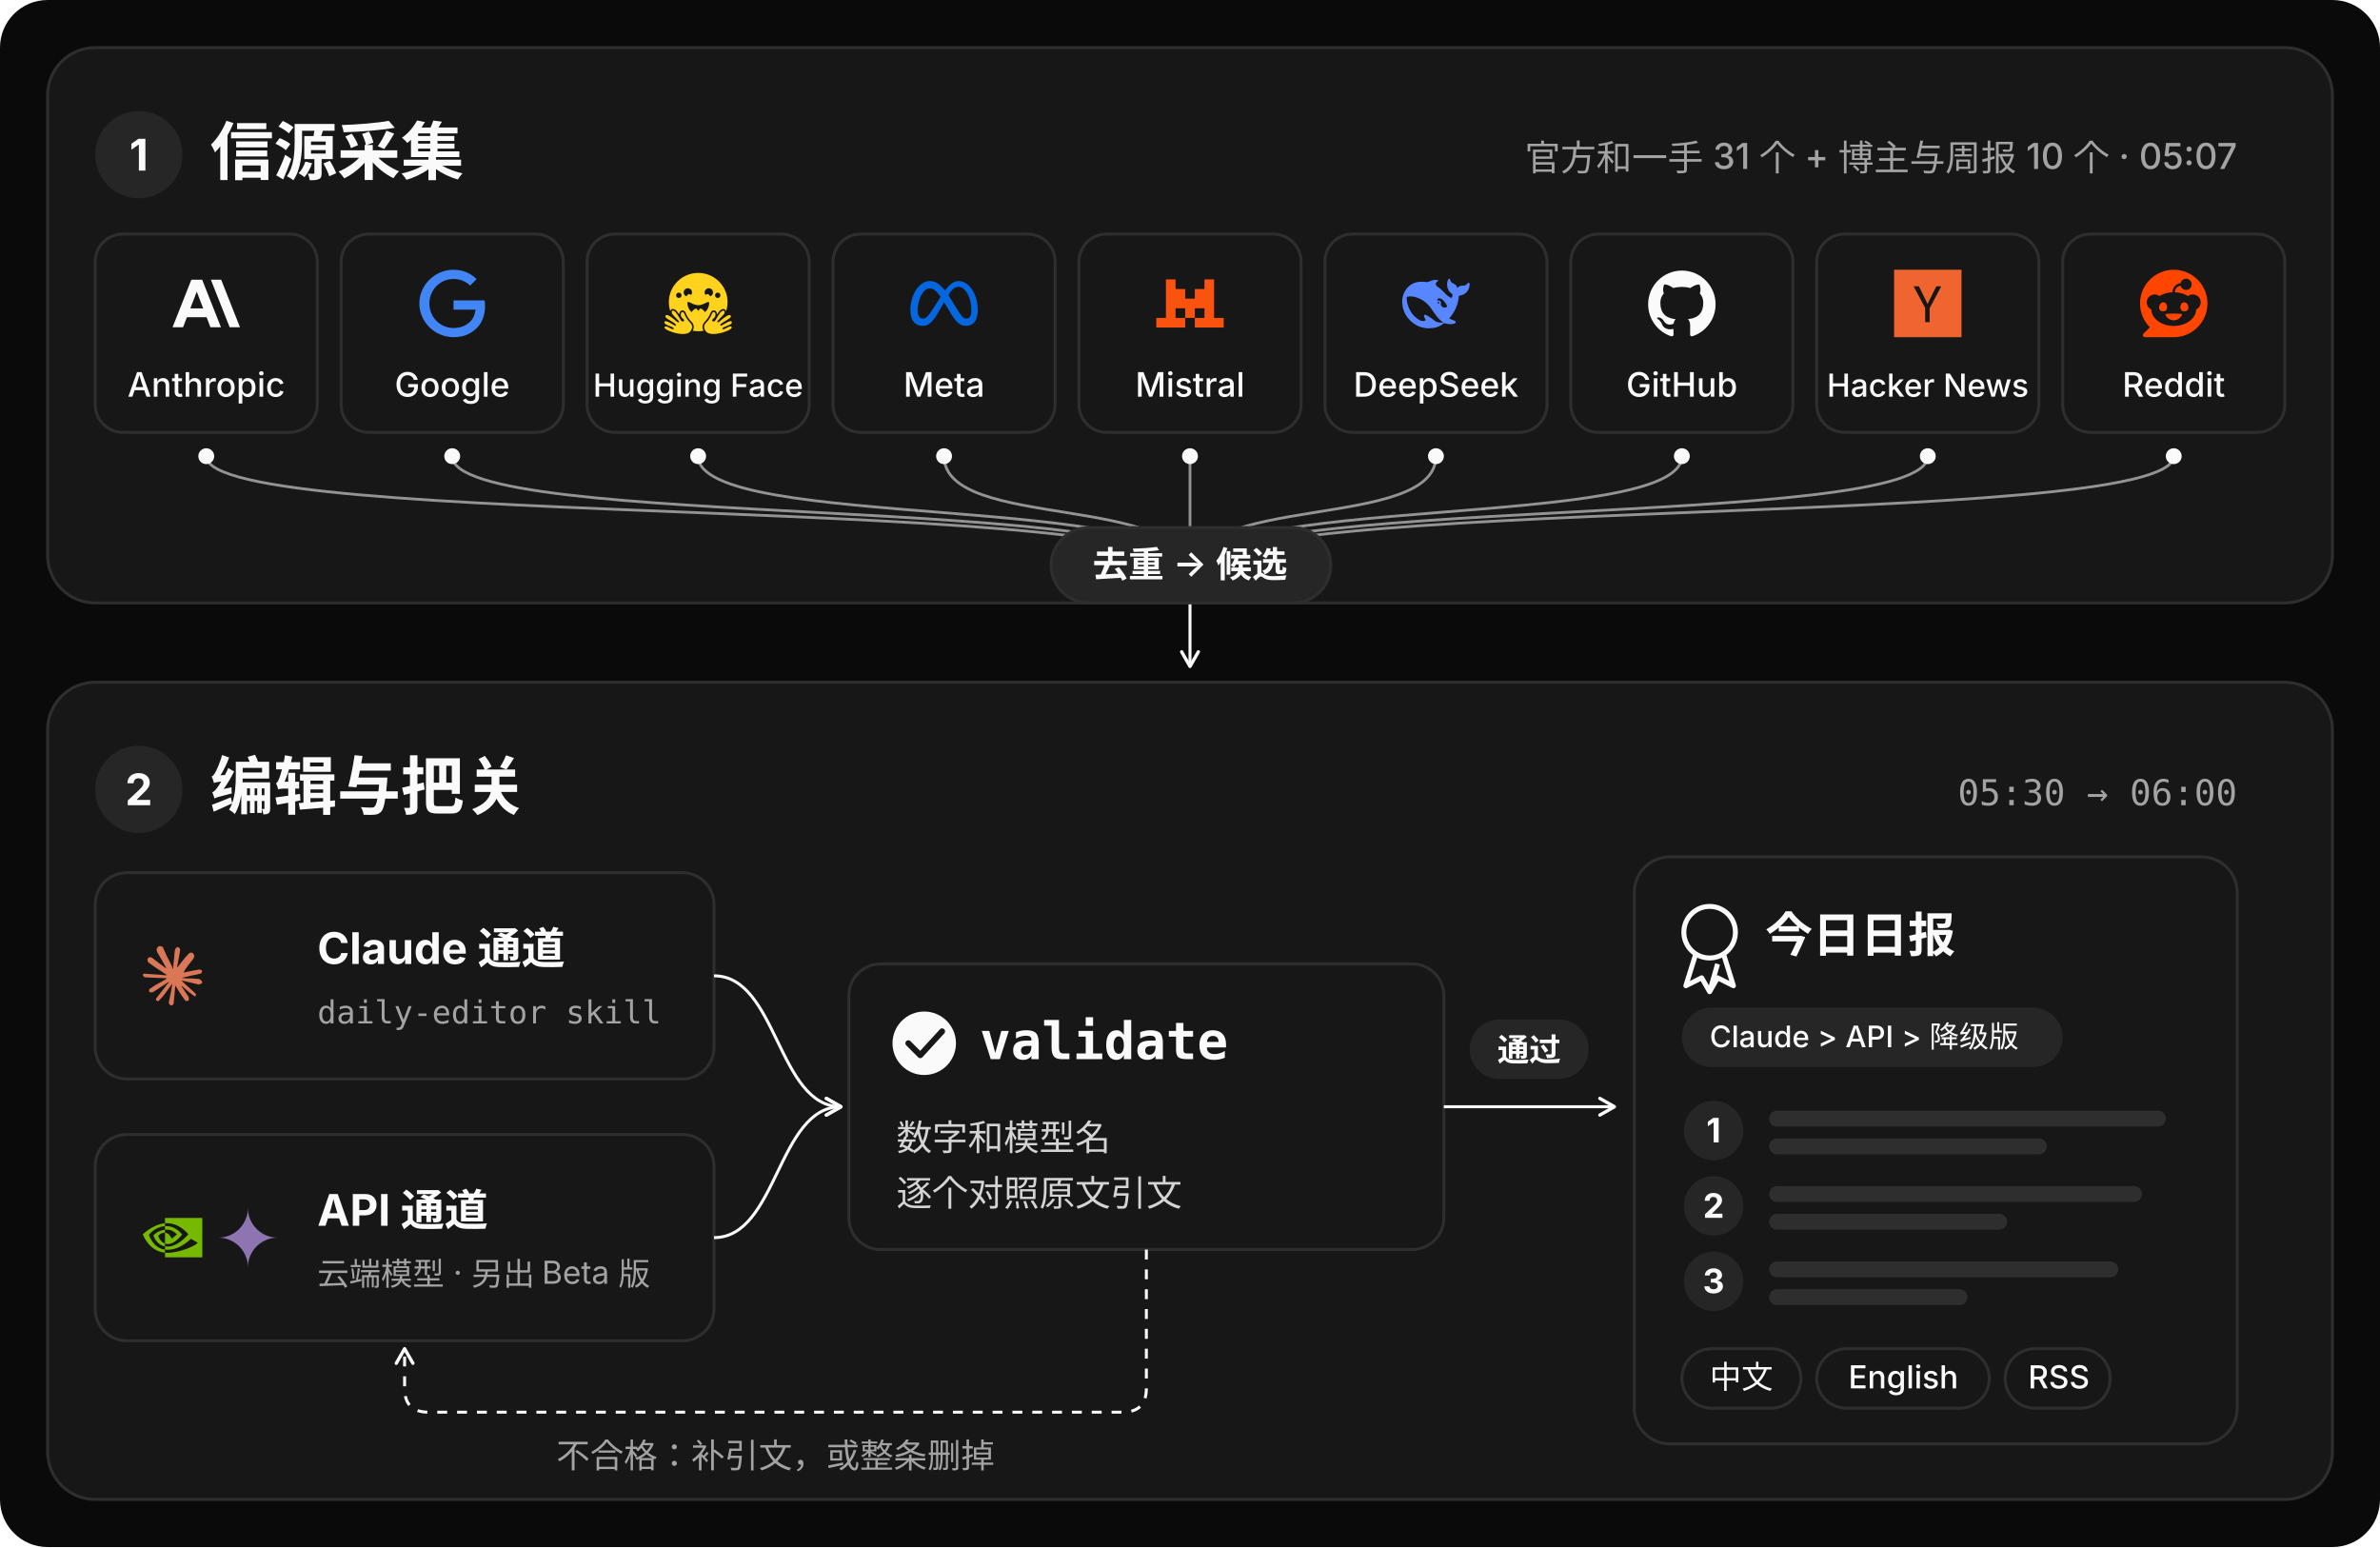
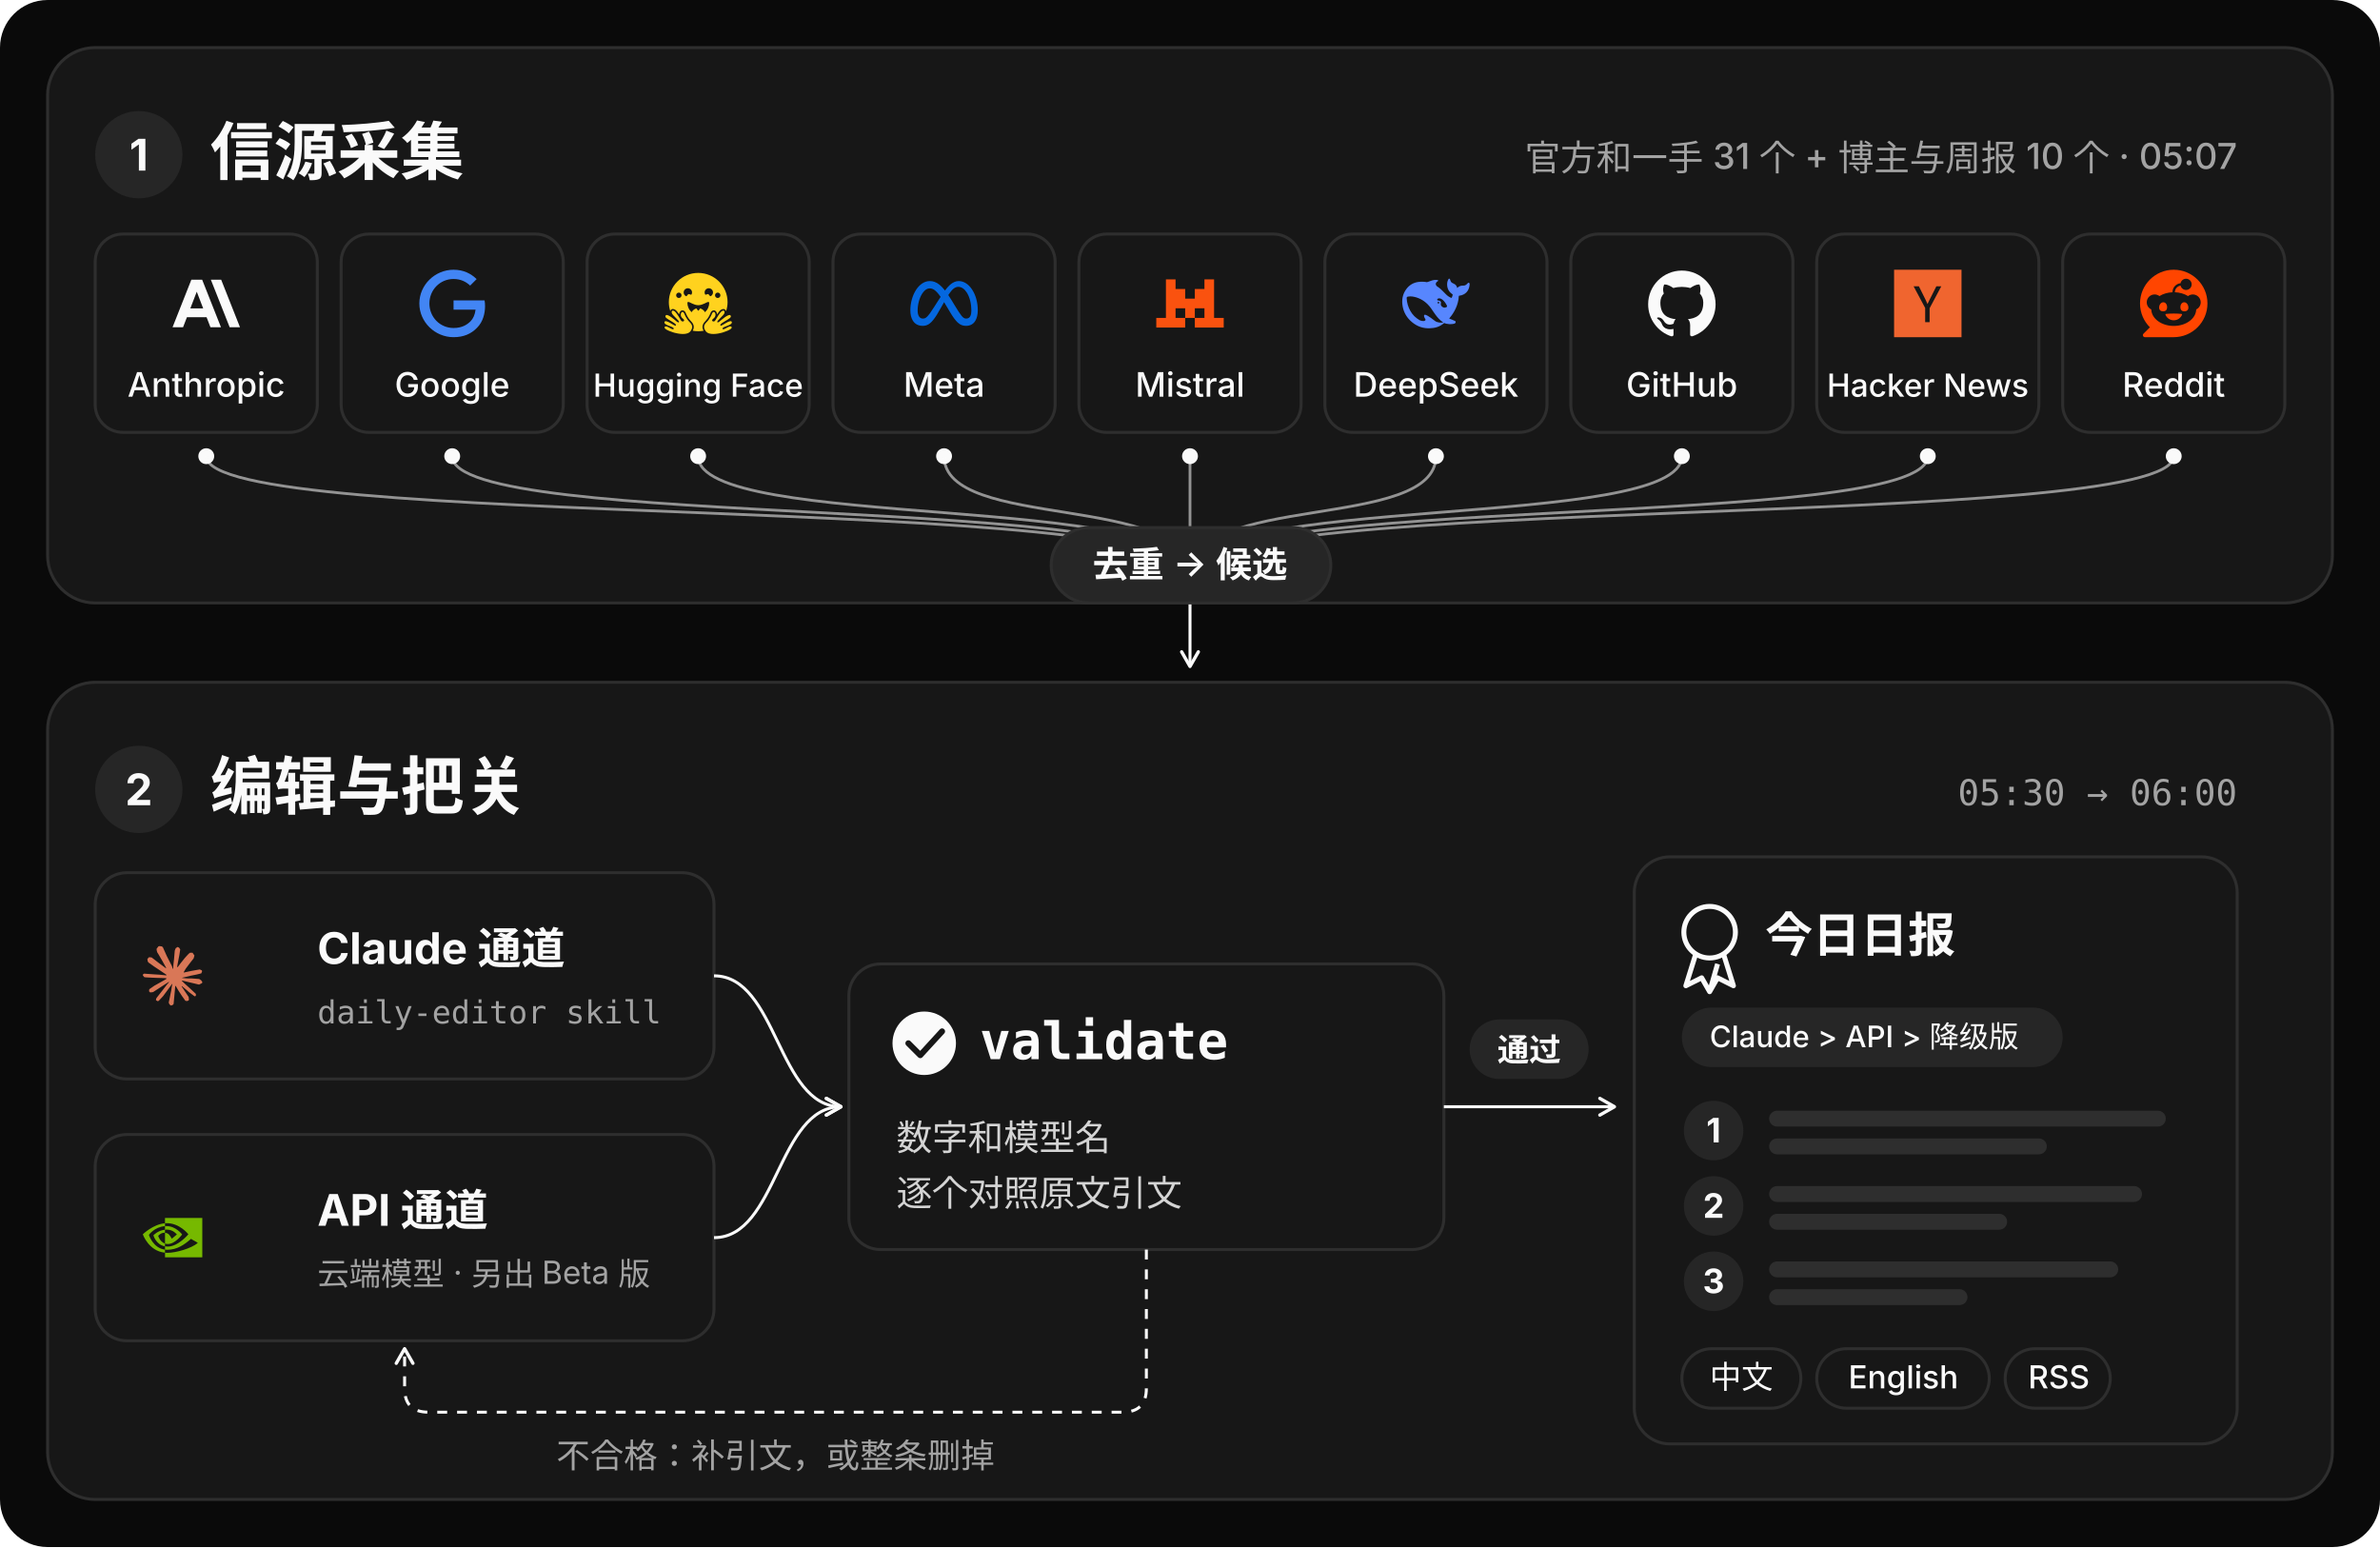
<svg xmlns="http://www.w3.org/2000/svg" width="1200" height="780" viewBox="0 0 1200 780" role="img" aria-labelledby="title desc">
  <defs>
    <filter id="shadow" x="-10%" y="-10%" width="120%" height="140%">
      <feDropShadow dx="0" dy="4" stdDeviation="8" flood-color="#000" flood-opacity="0" />
    </filter>
    <marker id="arrow" viewBox="0 0 10 10" refX="8" refY="5" markerWidth="7" markerHeight="7" orient="auto-start-reverse">
      <path d="M1 1 L8 5 L1 9" fill="none" stroke="#FAFAFA" stroke-width="1.6" stroke-linecap="round" stroke-linejoin="round" />
    </marker>
  </defs>
  <rect width="1200" height="780" rx="24" fill="#0A0A0A" />
  <rect x="24" y="24" width="1152" height="280" rx="24" fill="#171717" stroke="#2E2E2E" stroke-width="1.5" />
  <circle cx="70" cy="78" r="22" fill="#262626" />
  <text x="70" y="86" font-family="-apple-system, BlinkMacSystemFont, 'Segoe UI', 'PingFang SC', 'Hiragino Sans GB', 'Microsoft YaHei', 'Noto Sans SC', sans-serif" font-size="22" font-weight="700" fill="#FAFAFA" text-anchor="middle">1</text>
  <text x="106" y="88" font-family="-apple-system, BlinkMacSystemFont, 'Segoe UI', 'PingFang SC', 'Hiragino Sans GB', 'Microsoft YaHei', 'Noto Sans SC', sans-serif" font-size="32" font-weight="700" fill="#FAFAFA" text-anchor="start">信源采集</text>
  <text x="1128" y="86" font-family="-apple-system, BlinkMacSystemFont, 'Segoe UI', 'PingFang SC', 'Hiragino Sans GB', 'Microsoft YaHei', 'Noto Sans SC', sans-serif" font-size="18" font-weight="500" fill="#A3A3A3" text-anchor="end">官方和一手 31 个 + 博主与周报 10 个 · 05:07</text>
  <rect x="48" y="118" width="112" height="100" rx="14" fill="#171717" stroke="#2E2E2E" stroke-width="1.5" />
  <path transform="translate(87.0 136) scale(1.41667)" fill="#FAFAFA" d="M17.304 3.541h-3.672l6.696 16.918H24Zm-10.608 0L0 20.459h3.744l1.369-3.553h7.005l1.369 3.553h3.744L10.536 3.541Zm-.371 10.223 2.291-5.946 2.291 5.946Z" />
  <text x="104.0" y="200" font-family="-apple-system, BlinkMacSystemFont, 'Segoe UI', 'PingFang SC', 'Hiragino Sans GB', 'Microsoft YaHei', 'Noto Sans SC', sans-serif" font-size="17" font-weight="500" fill="#FAFAFA" text-anchor="middle">Anthropic</text>
  <circle cx="104.0" cy="230" r="4" fill="#FAFAFA" />
  <path d="M104.0 230 C104.0 268 600 248 600 290" fill="none" stroke="#FAFAFA" stroke-width="1.4" opacity="0.55" />
  <rect x="172" y="118" width="112" height="100" rx="14" fill="#171717" stroke="#2E2E2E" stroke-width="1.5" />
  <path transform="translate(211.0 136) scale(1.41667)" fill="#4285F4" d="M12.48 10.92v3.28h7.84c-.24 1.84-.853 3.187-1.787 4.133-1.147 1.147-2.933 2.4-6.053 2.4-4.827 0-8.6-3.893-8.6-8.72s3.773-8.72 8.6-8.72c2.6 0 4.507 1.027 5.907 2.347l2.307-2.307C18.747 1.44 16.133 0 12.48 0 5.867 0 .307 5.387.307 12s5.56 12 12.173 12c3.573 0 6.267-1.173 8.373-3.36 2.16-2.16 2.84-5.213 2.84-7.667 0-.76-.053-1.467-.173-2.053H12.48z" />
  <text x="228.0" y="200" font-family="-apple-system, BlinkMacSystemFont, 'Segoe UI', 'PingFang SC', 'Hiragino Sans GB', 'Microsoft YaHei', 'Noto Sans SC', sans-serif" font-size="17" font-weight="500" fill="#FAFAFA" text-anchor="middle">Google</text>
  <circle cx="228.0" cy="230" r="4" fill="#FAFAFA" />
  <path d="M228.0 230 C228.0 268 600 248 600 290" fill="none" stroke="#FAFAFA" stroke-width="1.4" opacity="0.55" />
  <rect x="296" y="118" width="112" height="100" rx="14" fill="#171717" stroke="#2E2E2E" stroke-width="1.5" />
  <path transform="translate(335.0 136) scale(1.41667)" fill="#FFD21E" d="M12.025 1.13c-5.77 0-10.449 4.647-10.449 10.378 0 1.112.178 2.181.503 3.185.064-.222.203-.444.416-.577a.96.96 0 0 1 .524-.15c.293 0 .584.124.84.284.278.173.48.408.71.694.226.282.458.611.684.951v-.014c.017-.324.106-.622.264-.874s.403-.487.762-.543c.3-.047.596.06.787.203s.31.313.4.467c.15.257.212.468.233.542.01.026.653 1.552 1.657 2.54.616.605 1.01 1.223 1.082 1.912.055.537-.096 1.059-.38 1.572.637.121 1.294.187 1.967.187.657 0 1.298-.063 1.921-.178-.287-.517-.44-1.041-.384-1.581.07-.69.465-1.307 1.081-1.913 1.004-.987 1.647-2.513 1.657-2.539.021-.074.083-.285.233-.542.09-.154.208-.323.4-.467a1.08 1.08 0 0 1 .787-.203c.359.056.604.29.762.543s.247.55.265.874v.015c.225-.34.457-.67.683-.952.23-.286.432-.52.71-.694.257-.16.547-.284.84-.285a.97.97 0 0 1 .524.151c.228.143.373.388.43.625l.006.04a10.3 10.3 0 0 0 .534-3.273c0-5.731-4.678-10.378-10.449-10.378M8.327 6.583a1.5 1.5 0 0 1 .713.174 1.487 1.487 0 0 1 .617 2.013c-.183.343-.762-.214-1.102-.094-.38.134-.532.914-.917.71a1.487 1.487 0 0 1 .69-2.803m7.486 0a1.487 1.487 0 0 1 .689 2.803c-.385.204-.536-.576-.916-.71-.34-.12-.92.437-1.103.094a1.487 1.487 0 0 1 .617-2.013 1.5 1.5 0 0 1 .713-.174m-10.68 1.55a.96.96 0 1 1 0 1.921.96.96 0 0 1 0-1.92m13.838 0a.96.96 0 1 1 0 1.92.96.96 0 0 1 0-1.92M8.489 11.458c.588.01 1.965 1.157 3.572 1.164 1.607-.007 2.984-1.155 3.572-1.164.196-.003.305.12.305.454 0 .886-.424 2.328-1.563 3.202-.22-.756-1.396-1.366-1.63-1.32q-.011.001-.02.006l-.044.026-.01.008-.03.024q-.018.017-.035.036l-.032.04a1 1 0 0 0-.058.09l-.014.025q-.049.088-.11.19a1 1 0 0 1-.083.116 1.2 1.2 0 0 1-.173.18q-.035.029-.075.058a1.3 1.3 0 0 1-.251-.243 1 1 0 0 1-.076-.107c-.124-.193-.177-.363-.337-.444-.034-.016-.104-.008-.2.022q-.094.03-.216.087-.06.028-.125.063l-.13.074q-.067.04-.136.086a3 3 0 0 0-.135.096 3 3 0 0 0-.26.219 2 2 0 0 0-.12.121 2 2 0 0 0-.106.128l-.002.002a2 2 0 0 0-.09.132l-.001.001a1.2 1.2 0 0 0-.105.212q-.013.036-.024.073c-1.139-.875-1.563-2.317-1.563-3.203 0-.334.109-.457.305-.454m.836 10.354c.824-1.19.766-2.082-.365-3.194-1.13-1.112-1.789-2.738-1.789-2.738s-.246-.945-.806-.858-.97 1.499.202 2.362c1.173.864-.233 1.45-.685.64-.45-.812-1.683-2.896-2.322-3.295s-1.089-.175-.938.647 2.822 2.813 2.562 3.244-1.176-.506-1.176-.506-2.866-2.567-3.49-1.898.473 1.23 2.037 2.16c1.564.932 1.686 1.178 1.464 1.53s-3.675-2.511-4-1.297c-.323 1.214 3.524 1.567 3.287 2.405-.238.839-2.71-1.587-3.216-.642-.506.946 3.49 2.056 3.522 2.064 1.29.33 4.568 1.028 5.713-.624m5.349 0c-.824-1.19-.766-2.082.365-3.194 1.13-1.112 1.789-2.738 1.789-2.738s.246-.945.806-.858.97 1.499-.202 2.362c-1.173.864.233 1.45.685.64.451-.812 1.683-2.896 2.322-3.295s1.089-.175.938.647-2.822 2.813-2.562 3.244 1.176-.506 1.176-.506 2.866-2.567 3.49-1.898-.473 1.23-2.037 2.16c-1.564.932-1.686 1.178-1.464 1.53s3.675-2.511 4-1.297c.323 1.214-3.524 1.567-3.287 2.405.238.839 2.71-1.587 3.216-.642.506.946-3.49 2.056-3.522 2.064-1.29.33-4.568 1.028-5.713-.624" />
  <text x="352.0" y="200" font-family="-apple-system, BlinkMacSystemFont, 'Segoe UI', 'PingFang SC', 'Hiragino Sans GB', 'Microsoft YaHei', 'Noto Sans SC', sans-serif" font-size="16" font-weight="500" fill="#FAFAFA" text-anchor="middle">Hugging Face</text>
  <circle cx="352.0" cy="230" r="4" fill="#FAFAFA" />
  <path d="M352.0 230 C352.0 268 600 248 600 290" fill="none" stroke="#FAFAFA" stroke-width="1.4" opacity="0.55" />
  <rect x="420" y="118" width="112" height="100" rx="14" fill="#171717" stroke="#2E2E2E" stroke-width="1.5" />
  <path transform="translate(459.0 136) scale(1.41667)" fill="#0467DF" d="M6.915 4.03c-1.968 0-3.683 1.28-4.871 3.113C.704 9.208 0 11.883 0 14.449c0 .706.07 1.369.21 1.973a6.624 6.624 0 0 0 .265.86 5.297 5.297 0 0 0 .371.761c.696 1.159 1.818 1.927 3.593 1.927 1.497 0 2.633-.671 3.965-2.444.76-1.012 1.144-1.626 2.663-4.32l.756-1.339.186-.325c.061.1.121.196.183.3l2.152 3.595c.724 1.21 1.665 2.556 2.47 3.314 1.046.987 1.992 1.22 3.06 1.22 1.075 0 1.876-.355 2.455-.843a3.743 3.743 0 0 0 .81-.973c.542-.939.861-2.127.861-3.745 0-2.72-.681-5.357-2.084-7.45-1.282-1.912-2.957-2.93-4.716-2.93-1.047 0-2.088.467-3.053 1.308-.652.57-1.257 1.29-1.82 2.05-.69-.875-1.335-1.547-1.958-2.056-1.182-.966-2.315-1.303-3.454-1.303zm10.16 2.053c1.147 0 2.188.758 2.992 1.999 1.132 1.748 1.647 4.195 1.647 6.4 0 1.548-.368 2.9-1.839 2.9-.58 0-1.027-.23-1.664-1.004-.496-.601-1.343-1.878-2.832-4.358l-.617-1.028a44.908 44.908 0 0 0-1.255-1.98c.07-.109.141-.224.211-.327 1.12-1.667 2.118-2.602 3.358-2.602zm-10.201.553c1.265 0 2.058.791 2.675 1.446.307.327.737.871 1.234 1.579l-1.02 1.566c-.757 1.163-1.882 3.017-2.837 4.338-1.191 1.649-1.81 1.817-2.486 1.817-.524 0-1.038-.237-1.383-.794-.263-.426-.464-1.13-.464-2.046 0-2.221.63-4.535 1.66-6.088.454-.687.964-1.226 1.533-1.533a2.264 2.264 0 0 1 1.088-.285z" />
  <text x="476.0" y="200" font-family="-apple-system, BlinkMacSystemFont, 'Segoe UI', 'PingFang SC', 'Hiragino Sans GB', 'Microsoft YaHei', 'Noto Sans SC', sans-serif" font-size="17" font-weight="500" fill="#FAFAFA" text-anchor="middle">Meta</text>
  <circle cx="476.0" cy="230" r="4" fill="#FAFAFA" />
  <path d="M476.0 230 C476.0 268 600 248 600 290" fill="none" stroke="#FAFAFA" stroke-width="1.4" opacity="0.55" />
  <rect x="544" y="118" width="112" height="100" rx="14" fill="#171717" stroke="#2E2E2E" stroke-width="1.5" />
  <path transform="translate(583.0 136) scale(1.41667)" fill="#FA520F" d="M17.143 3.429v3.428h-3.429v3.429h-3.428V6.857H6.857V3.43H3.43v13.714H0v3.428h10.286v-3.428H6.857v-3.429h3.429v3.429h3.429v-3.429h3.428v3.429h-3.428v3.428H24v-3.428h-3.43V3.429z" />
  <text x="600.0" y="200" font-family="-apple-system, BlinkMacSystemFont, 'Segoe UI', 'PingFang SC', 'Hiragino Sans GB', 'Microsoft YaHei', 'Noto Sans SC', sans-serif" font-size="17" font-weight="500" fill="#FAFAFA" text-anchor="middle">Mistral</text>
  <circle cx="600.0" cy="230" r="4" fill="#FAFAFA" />
  <path d="M600.0 230 C600.0 268 600 248 600 290" fill="none" stroke="#FAFAFA" stroke-width="1.4" opacity="0.55" />
  <rect x="668" y="118" width="112" height="100" rx="14" fill="#171717" stroke="#2E2E2E" stroke-width="1.5" />
  <path transform="translate(707.0 136) scale(1.41667)" fill="#5786FE" d="M23.748 4.651c-.254-.124-.364.113-.512.233-.051.04-.094.09-.137.137-.372.397-.806.657-1.373.626-.829-.046-1.537.214-2.163.848-.133-.782-.575-1.248-1.247-1.548-.352-.155-.708-.311-.955-.65-.172-.24-.219-.509-.305-.774-.055-.16-.11-.323-.293-.35-.2-.031-.278.136-.356.276-.313.572-.434 1.202-.422 1.84.027 1.436.633 2.58 1.838 3.393.137.094.172.187.129.323-.082.28-.18.553-.266.833-.055.179-.137.218-.328.14a5.5 5.5 0 0 1-1.737-1.179c-.857-.828-1.631-1.743-2.597-2.46a12 12 0 0 0-.689-.47c-.985-.957.13-1.743.387-1.836.27-.098.094-.433-.778-.428-.872.003-1.67.295-2.687.685a3 3 0 0 1-.465.136 9.6 9.6 0 0 0-2.883-.101c-1.885.21-3.39 1.1-4.497 2.622C.082 8.776-.231 10.854.152 13.02c.403 2.284 1.568 4.175 3.36 5.653 1.857 1.533 3.997 2.284 6.438 2.14 1.482-.085 3.132-.284 4.994-1.86.47.234.962.328 1.78.398.629.058 1.235-.031 1.705-.129.735-.155.684-.836.418-.961-2.155-1.004-1.682-.595-2.112-.926 1.095-1.295 2.768-3.598 3.284-6.733.05-.346.115-.834.108-1.114-.004-.171.035-.238.23-.257a4.2 4.2 0 0 0 1.545-.475c1.397-.763 1.96-2.016 2.093-3.517.02-.23-.004-.467-.247-.588M11.58 18.168c-2.088-1.642-3.101-2.183-3.52-2.16-.39.024-.32.472-.234.763.09.288.207.487.371.74.114.167.192.416-.113.603-.673.416-1.842-.14-1.897-.168-1.361-.801-2.5-1.86-3.301-3.306-.775-1.393-1.225-2.888-1.299-4.482-.02-.385.094-.522.477-.592a4.7 4.7 0 0 1 1.53-.038c2.131.311 3.946 1.264 5.467 2.774.868.86 1.525 1.887 2.202 2.89.72 1.066 1.494 2.082 2.48 2.915.348.291.626.513.892.677-.802.09-2.14.109-3.055-.615zm1.001-6.44a.306.306 0 0 1 .415-.287.3.3 0 0 1 .113.074.3.3 0 0 1 .086.214c0 .17-.136.307-.308.307a.303.303 0 0 1-.306-.307m3.11 1.596c-.2.081-.4.151-.591.16a1.25 1.25 0 0 1-.798-.254c-.274-.23-.47-.358-.551-.758a1.7 1.7 0 0 1 .015-.588c.07-.327-.007-.537-.238-.727-.188-.156-.426-.199-.689-.199a.6.6 0 0 1-.254-.078.253.253 0 0 1-.114-.358 1 1 0 0 1 .192-.21c.356-.202.767-.136 1.146.016.352.144.618.408 1.001.782.392.451.462.576.685.915.176.264.336.536.446.848.066.194-.02.353-.25.45" />
  <text x="724.0" y="200" font-family="-apple-system, BlinkMacSystemFont, 'Segoe UI', 'PingFang SC', 'Hiragino Sans GB', 'Microsoft YaHei', 'Noto Sans SC', sans-serif" font-size="17" font-weight="500" fill="#FAFAFA" text-anchor="middle">DeepSeek</text>
  <circle cx="724.0" cy="230" r="4" fill="#FAFAFA" />
  <path d="M724.0 230 C724.0 268 600 248 600 290" fill="none" stroke="#FAFAFA" stroke-width="1.4" opacity="0.55" />
  <rect x="792" y="118" width="112" height="100" rx="14" fill="#171717" stroke="#2E2E2E" stroke-width="1.5" />
  <path transform="translate(831.0 136) scale(1.41667)" fill="#FAFAFA" d="M12 .297c-6.63 0-12 5.373-12 12 0 5.303 3.438 9.8 8.205 11.385.6.113.82-.258.82-.577 0-.285-.01-1.04-.015-2.04-3.338.724-4.042-1.61-4.042-1.61C4.422 18.07 3.633 17.7 3.633 17.7c-1.087-.744.084-.729.084-.729 1.205.084 1.838 1.236 1.838 1.236 1.07 1.835 2.809 1.305 3.495.998.108-.776.417-1.305.76-1.605-2.665-.3-5.466-1.332-5.466-5.93 0-1.31.465-2.38 1.235-3.22-.135-.303-.54-1.523.105-3.176 0 0 1.005-.322 3.3 1.23.96-.267 1.98-.399 3-.405 1.02.006 2.04.138 3 .405 2.28-1.552 3.285-1.23 3.285-1.23.645 1.653.24 2.873.12 3.176.765.84 1.23 1.91 1.23 3.22 0 4.61-2.805 5.625-5.475 5.92.42.36.81 1.096.81 2.22 0 1.606-.015 2.896-.015 3.286 0 .315.21.69.825.57C20.565 22.092 24 17.592 24 12.297c0-6.627-5.373-12-12-12" />
  <text x="848.0" y="200" font-family="-apple-system, BlinkMacSystemFont, 'Segoe UI', 'PingFang SC', 'Hiragino Sans GB', 'Microsoft YaHei', 'Noto Sans SC', sans-serif" font-size="17" font-weight="500" fill="#FAFAFA" text-anchor="middle">GitHub</text>
  <circle cx="848.0" cy="230" r="4" fill="#FAFAFA" />
  <path d="M848.0 230 C848.0 268 600 248 600 290" fill="none" stroke="#FAFAFA" stroke-width="1.4" opacity="0.55" />
  <rect x="916" y="118" width="112" height="100" rx="14" fill="#171717" stroke="#2E2E2E" stroke-width="1.5" />
  <path transform="translate(955.0 136) scale(1.41667)" fill="#F0652F" d="M0 24V0h24v24H0zM6.951 5.896l4.112 7.708v5.064h1.583v-4.972l4.148-7.799h-1.749l-2.457 4.875c-.372.745-.688 1.434-.688 1.434s-.297-.708-.651-1.434L8.831 5.896h-1.88z" />
  <text x="972.0" y="200" font-family="-apple-system, BlinkMacSystemFont, 'Segoe UI', 'PingFang SC', 'Hiragino Sans GB', 'Microsoft YaHei', 'Noto Sans SC', sans-serif" font-size="16" font-weight="500" fill="#FAFAFA" text-anchor="middle">Hacker News</text>
  <circle cx="972.0" cy="230" r="4" fill="#FAFAFA" />
  <path d="M972.0 230 C972.0 268 600 248 600 290" fill="none" stroke="#FAFAFA" stroke-width="1.4" opacity="0.55" />
  <rect x="1040" y="118" width="112" height="100" rx="14" fill="#171717" stroke="#2E2E2E" stroke-width="1.5" />
  <path transform="translate(1079.0 136) scale(1.41667)" fill="#FF4500" d="M12 0C5.373 0 0 5.373 0 12c0 3.314 1.343 6.314 3.515 8.485l-2.286 2.286C.775 23.225 1.097 24 1.738 24H12c6.627 0 12-5.373 12-12S18.627 0 12 0Zm4.388 3.199c1.104 0 1.999.895 1.999 1.999 0 1.105-.895 2-1.999 2-.946 0-1.739-.657-1.947-1.539v.002c-1.147.162-2.032 1.15-2.032 2.341v.007c1.776.067 3.4.567 4.686 1.363.473-.363 1.064-.58 1.707-.58 1.547 0 2.802 1.254 2.802 2.802 0 1.117-.655 2.081-1.601 2.531-.088 3.256-3.637 5.876-7.997 5.876-4.361 0-7.905-2.617-7.998-5.87-.954-.447-1.614-1.415-1.614-2.538 0-1.548 1.255-2.802 2.803-2.802.645 0 1.239.218 1.712.585 1.275-.79 2.881-1.291 4.64-1.365v-.01c0-1.663 1.263-3.034 2.88-3.207.188-.911.993-1.595 1.959-1.595Zm-8.085 8.376c-.784 0-1.459.78-1.506 1.797-.047 1.016.64 1.429 1.426 1.429.786 0 1.371-.369 1.418-1.385.047-1.017-.553-1.841-1.338-1.841Zm7.406 0c-.786 0-1.385.824-1.338 1.841.047 1.017.634 1.385 1.418 1.385.785 0 1.473-.413 1.426-1.429-.046-1.017-.721-1.797-1.506-1.797Zm-3.703 4.013c-.974 0-1.907.048-2.77.135-.147.015-.241.168-.183.305.483 1.154 1.622 1.964 2.953 1.964 1.33 0 2.47-.81 2.953-1.964.057-.137-.037-.29-.184-.305-.863-.087-1.795-.135-2.769-.135Z" />
  <text x="1096.0" y="200" font-family="-apple-system, BlinkMacSystemFont, 'Segoe UI', 'PingFang SC', 'Hiragino Sans GB', 'Microsoft YaHei', 'Noto Sans SC', sans-serif" font-size="17" font-weight="500" fill="#FAFAFA" text-anchor="middle">Reddit</text>
  <circle cx="1096.0" cy="230" r="4" fill="#FAFAFA" />
  <path d="M1096.0 230 C1096.0 268 600 248 600 290" fill="none" stroke="#FAFAFA" stroke-width="1.4" opacity="0.55" />
  <line x1="600" y1="290" x2="600" y2="336" stroke="#FAFAFA" stroke-width="1.5" marker-end="url(#arrow)" />
  <rect x="530" y="266" width="141" height="38" rx="19" fill="#262626" stroke="#2E2E2E" stroke-width="1.5" />
  <text x="600" y="291" font-family="-apple-system, BlinkMacSystemFont, 'Segoe UI', 'PingFang SC', 'Hiragino Sans GB', 'Microsoft YaHei', 'Noto Sans SC', sans-serif" font-size="18" font-weight="600" fill="#FAFAFA" text-anchor="middle">去重 → 候选</text>
  <rect x="24" y="344" width="1152" height="412" rx="24" fill="#171717" stroke="#2E2E2E" stroke-width="1.5" />
  <circle cx="70" cy="398" r="22" fill="#262626" />
  <text x="70" y="406" font-family="-apple-system, BlinkMacSystemFont, 'Segoe UI', 'PingFang SC', 'Hiragino Sans GB', 'Microsoft YaHei', 'Noto Sans SC', sans-serif" font-size="22" font-weight="700" fill="#FAFAFA" text-anchor="middle">2</text>
  <text x="106" y="408" font-family="-apple-system, BlinkMacSystemFont, 'Segoe UI', 'PingFang SC', 'Hiragino Sans GB', 'Microsoft YaHei', 'Noto Sans SC', sans-serif" font-size="32" font-weight="700" fill="#FAFAFA" text-anchor="start">编辑与把关</text>
  <text x="1128" y="406" font-family="ui-monospace, SFMono-Regular, Menlo, Consolas, monospace" font-size="18" font-weight="500" fill="#A3A3A3" text-anchor="end">05:30 → 06:00</text>
  <rect x="48" y="440" width="312" height="104" rx="16" fill="#171717" stroke="#2E2E2E" stroke-width="1.5" />
  <path transform="translate(72 477) scale(1.25)" fill="#D97757" d="m4.714 15.956 4.717-2.647.079-.231-.079-.128h-.231l-.789-.049-2.696-.073-2.337-.097-2.265-.121-.571-.121-.534-.704.055-.352.48-.322.686.061 1.518.103 2.277.158 1.651.097 2.447.255h.389l.055-.158-.134-.097-.103-.097L6.973 9.836l-2.55-1.688-1.336-.971-.723-.492-.364-.461-.158-1.008.656-.723.88.061.225.061.892.686 1.906 1.475 2.489 1.834.364.303.146-.103.018-.073-.164-.273-1.354-2.447-1.445-2.489-.643-1.032-.17-.619c-.061-.255-.103-.467-.103-.729L6.287.134 6.7 0l.996.134.419.364.619 1.415 1.002 2.228 1.554 3.03.455.898.243.832.091.255h.158v-.146l.128-1.706.237-2.095.231-2.696.079-.759.376-.911.747-.492.583.279.48.686-.067.443-.285 1.852-.559 2.902-.364 1.943h.212l.243-.243.984-1.305 1.651-2.064.729-.82.85-.905.546-.431h1.032l.759 1.129-.34 1.166-1.062 1.348-.88 1.141-1.263 1.7-.789 1.36.073.109.188-.018 2.853-.607 1.542-.279 1.84-.316.832.389.091.395-.328.807-1.967.486-2.307.461-3.436.814-.043.03.049.061 1.548.146.662.036h1.621l3.018.225.789.522.474.638-.079.486-1.214.619-1.639-.389-3.825-.911-1.311-.328h-.182v.109l1.093 1.069 2.003 1.809 2.507 2.331.128.577-.322.455-.34-.049-2.204-1.657-.85-.747-1.925-1.621h-.128v.17l.443.65 2.344 3.521.121 1.081-.17.352-.607.212-.668-.121-1.372-1.925L14.38 17.959l-1.141-1.943-.14.079-.674 7.255-.316.37-.729.279-.607-.461-.322-.747.322-1.475.389-1.925.316-1.53.285-1.9.17-.631-.012-.043-.14.018-1.433 1.967-2.18 2.945-1.724 1.846-.413.164-.716-.37.067-.662.401-.589 2.386-3.036 1.439-1.882.929-1.087-.006-.158h-.055l-6.338 4.116-1.129.146-.486-.455.061-.747.231-.243 1.906-1.311Z" />
  <text x="160" y="486" font-family="-apple-system, BlinkMacSystemFont, 'Segoe UI', 'PingFang SC', 'Hiragino Sans GB', 'Microsoft YaHei', 'Noto Sans SC', sans-serif" font-size="22" font-weight="700" fill="#FAFAFA" text-anchor="start">Claude 通道</text>
  <text x="160" y="516" font-family="ui-monospace, SFMono-Regular, Menlo, Consolas, monospace" font-size="16" font-weight="400" fill="#A3A3A3" text-anchor="start">daily-editor skill</text>
  <rect x="48" y="572" width="312" height="104" rx="16" fill="#171717" stroke="#2E2E2E" stroke-width="1.5" />
  <path transform="translate(72 609) scale(1.25)" fill="#76B900" d="M8.948 8.798v-1.43a6.7 6.7 0 0 1 .424-.018c3.922-.124 6.493 3.374 6.493 3.374s-2.774 3.851-5.75 3.851c-.398 0-.787-.062-1.158-.185v-4.346c1.528.185 1.837.857 2.747 2.385l2.04-1.714s-1.492-1.952-4-1.952a6.016 6.016 0 0 0-.796.035m0-4.735v2.138l.424-.027c5.45-.185 9.01 4.47 9.01 4.47s-4.08 4.964-8.33 4.964c-.37 0-.733-.035-1.095-.097v1.325c.3.035.61.062.91.062 3.957 0 6.82-2.023 9.593-4.408.459.371 2.34 1.263 2.73 1.652-2.633 2.208-8.772 3.984-12.253 3.984-.335 0-.653-.018-.971-.053v1.864H24V4.063zm0 10.326v1.131c-3.657-.654-4.673-4.46-4.673-4.46s1.758-1.944 4.673-2.262v1.237H8.94c-1.528-.186-2.73 1.245-2.73 1.245s.68 2.412 2.739 3.11M2.456 10.9s2.164-3.197 6.5-3.533V6.201C4.153 6.59 0 10.653 0 10.653s2.35 6.802 8.948 7.42v-1.237c-4.84-.6-6.492-5.936-6.492-5.936z" />
-   <path transform="translate(110 609) scale(1.25)" fill="#8E75B2" d="M11.04 19.32Q12 21.51 12 24q0-2.49.93-4.68.96-2.19 2.58-3.81t3.81-2.55Q21.51 12 24 12q-2.49 0-4.68-.93a12.3 12.3 0 0 1-3.81-2.58 12.3 12.3 0 0 1-2.58-3.81Q12 2.49 12 0q0 2.49-.96 4.68-.93 2.19-2.55 3.81a12.3 12.3 0 0 1-3.81 2.58Q2.49 12 0 12q2.49 0 4.68.96 2.19.93 3.81 2.55t2.55 3.81" />
  <text x="160" y="618" font-family="-apple-system, BlinkMacSystemFont, 'Segoe UI', 'PingFang SC', 'Hiragino Sans GB', 'Microsoft YaHei', 'Noto Sans SC', sans-serif" font-size="22" font-weight="700" fill="#FAFAFA" text-anchor="start">API 通道</text>
  <text x="160" y="648" font-family="-apple-system, BlinkMacSystemFont, 'Segoe UI', 'PingFang SC', 'Hiragino Sans GB', 'Microsoft YaHei', 'Noto Sans SC', sans-serif" font-size="16" font-weight="400" fill="#A3A3A3" text-anchor="start">云端模型 · 另出 Beta 版</text>
  <path d="M360 492 C392 492 392 558 424 558" fill="none" stroke="#FAFAFA" stroke-width="1.5" marker-end="url(#arrow)" />
  <path d="M360 624 C392 624 392 558 424 558" fill="none" stroke="#FAFAFA" stroke-width="1.5" marker-end="url(#arrow)" />
  <rect x="428" y="486" width="300" height="144" rx="16" fill="#171717" stroke="#2E2E2E" stroke-width="1.5" />
  <circle cx="466" cy="526" r="16" fill="#FAFAFA" />
  <path d="M458 526 l6 6 l11 -12" fill="none" stroke="#171717" stroke-width="3" stroke-linecap="round" stroke-linejoin="round" />
  <text x="494" y="534" font-family="ui-monospace, SFMono-Regular, Menlo, Consolas, monospace" font-size="26" font-weight="700" fill="#FAFAFA" text-anchor="start">validate</text>
  <text x="452" y="580" font-family="-apple-system, BlinkMacSystemFont, 'Segoe UI', 'PingFang SC', 'Hiragino Sans GB', 'Microsoft YaHei', 'Noto Sans SC', sans-serif" font-size="18" font-weight="400" fill="#D4D4D4" text-anchor="start">数字和模型名</text>
  <text x="452" y="608" font-family="-apple-system, BlinkMacSystemFont, 'Segoe UI', 'PingFang SC', 'Hiragino Sans GB', 'Microsoft YaHei', 'Noto Sans SC', sans-serif" font-size="18" font-weight="400" fill="#D4D4D4" text-anchor="start">逐个对照原文引文</text>
  <path d="M578 630 L578 700 Q578 712 566 712 L216 712 Q204 712 204 700 L204 680" fill="none" stroke="#FAFAFA" stroke-width="1.5" stroke-dasharray="5 5" marker-end="url(#arrow)" />
  <text x="391" y="740" font-family="-apple-system, BlinkMacSystemFont, 'Segoe UI', 'PingFang SC', 'Hiragino Sans GB', 'Microsoft YaHei', 'Noto Sans SC', sans-serif" font-size="17" font-weight="500" fill="#A3A3A3" text-anchor="middle">不合格：补引文，或整条删掉</text>
  <line x1="728" y1="558" x2="814" y2="558" stroke="#FAFAFA" stroke-width="1.5" marker-end="url(#arrow)" />
  <rect x="741" y="514" width="60" height="30" rx="15" fill="#262626" />
  <text x="771" y="535" font-family="-apple-system, BlinkMacSystemFont, 'Segoe UI', 'PingFang SC', 'Hiragino Sans GB', 'Microsoft YaHei', 'Noto Sans SC', sans-serif" font-size="16" font-weight="600" fill="#FAFAFA" text-anchor="middle">通过</text>
  <rect x="824" y="432" width="304" height="296" rx="18" fill="#171717" stroke="#2E2E2E" stroke-width="1.5" />
  <circle cx="862" cy="470" r="13" fill="none" stroke="#FAFAFA" stroke-width="2.5" />
  <path d="M855 481 l-5 16 l8 -4 l4 7 l4 -14 M869 481 l5 16 l-8 -4 l-4 7" fill="none" stroke="#FAFAFA" stroke-width="2.5" stroke-linejoin="round" />
  <text x="890" y="480" font-family="-apple-system, BlinkMacSystemFont, 'Segoe UI', 'PingFang SC', 'Hiragino Sans GB', 'Microsoft YaHei', 'Noto Sans SC', sans-serif" font-size="24" font-weight="700" fill="#FAFAFA" text-anchor="start">今日日报</text>
  <rect x="848" y="508" width="192" height="30" rx="15" fill="#262626" />
  <text x="862" y="528" font-family="-apple-system, BlinkMacSystemFont, 'Segoe UI', 'PingFang SC', 'Hiragino Sans GB', 'Microsoft YaHei', 'Noto Sans SC', sans-serif" font-size="15" font-weight="500" fill="#FAFAFA" text-anchor="start">Claude &gt; API &gt; 降级版</text>
  <circle cx="864" cy="570" r="15" fill="#262626" />
  <text x="864" y="576" font-family="-apple-system, BlinkMacSystemFont, 'Segoe UI', 'PingFang SC', 'Hiragino Sans GB', 'Microsoft YaHei', 'Noto Sans SC', sans-serif" font-size="17" font-weight="700" fill="#FAFAFA" text-anchor="middle">1</text>
  <rect x="892" y="560" width="200" height="8" rx="4" fill="#2E2E2E" />
  <rect x="892" y="574" width="140" height="8" rx="4" fill="#2E2E2E" />
  <circle cx="864" cy="608" r="15" fill="#262626" />
  <text x="864" y="614" font-family="-apple-system, BlinkMacSystemFont, 'Segoe UI', 'PingFang SC', 'Hiragino Sans GB', 'Microsoft YaHei', 'Noto Sans SC', sans-serif" font-size="17" font-weight="700" fill="#FAFAFA" text-anchor="middle">2</text>
  <rect x="892" y="598" width="188" height="8" rx="4" fill="#2E2E2E" />
  <rect x="892" y="612" width="120" height="8" rx="4" fill="#2E2E2E" />
  <circle cx="864" cy="646" r="15" fill="#262626" />
  <text x="864" y="652" font-family="-apple-system, BlinkMacSystemFont, 'Segoe UI', 'PingFang SC', 'Hiragino Sans GB', 'Microsoft YaHei', 'Noto Sans SC', sans-serif" font-size="17" font-weight="700" fill="#FAFAFA" text-anchor="middle">3</text>
  <rect x="892" y="636" width="176" height="8" rx="4" fill="#2E2E2E" />
  <rect x="892" y="650" width="100" height="8" rx="4" fill="#2E2E2E" />
  <rect x="848" y="680" width="60" height="30" rx="15" fill="none" stroke="#2E2E2E" stroke-width="1.5" />
  <text x="878.0" y="700" font-family="-apple-system, BlinkMacSystemFont, 'Segoe UI', 'PingFang SC', 'Hiragino Sans GB', 'Microsoft YaHei', 'Noto Sans SC', sans-serif" font-size="16" font-weight="500" fill="#FAFAFA" text-anchor="middle">中文</text>
  <rect x="916" y="680" width="87" height="30" rx="15" fill="none" stroke="#2E2E2E" stroke-width="1.5" />
  <text x="959.68" y="700" font-family="-apple-system, BlinkMacSystemFont, 'Segoe UI', 'PingFang SC', 'Hiragino Sans GB', 'Microsoft YaHei', 'Noto Sans SC', sans-serif" font-size="16" font-weight="500" fill="#FAFAFA" text-anchor="middle">English</text>
  <rect x="1011" y="680" width="53" height="30" rx="15" fill="none" stroke="#2E2E2E" stroke-width="1.5" />
  <text x="1038.08" y="700" font-family="-apple-system, BlinkMacSystemFont, 'Segoe UI', 'PingFang SC', 'Hiragino Sans GB', 'Microsoft YaHei', 'Noto Sans SC', sans-serif" font-size="16" font-weight="500" fill="#FAFAFA" text-anchor="middle">RSS</text>
</svg>
